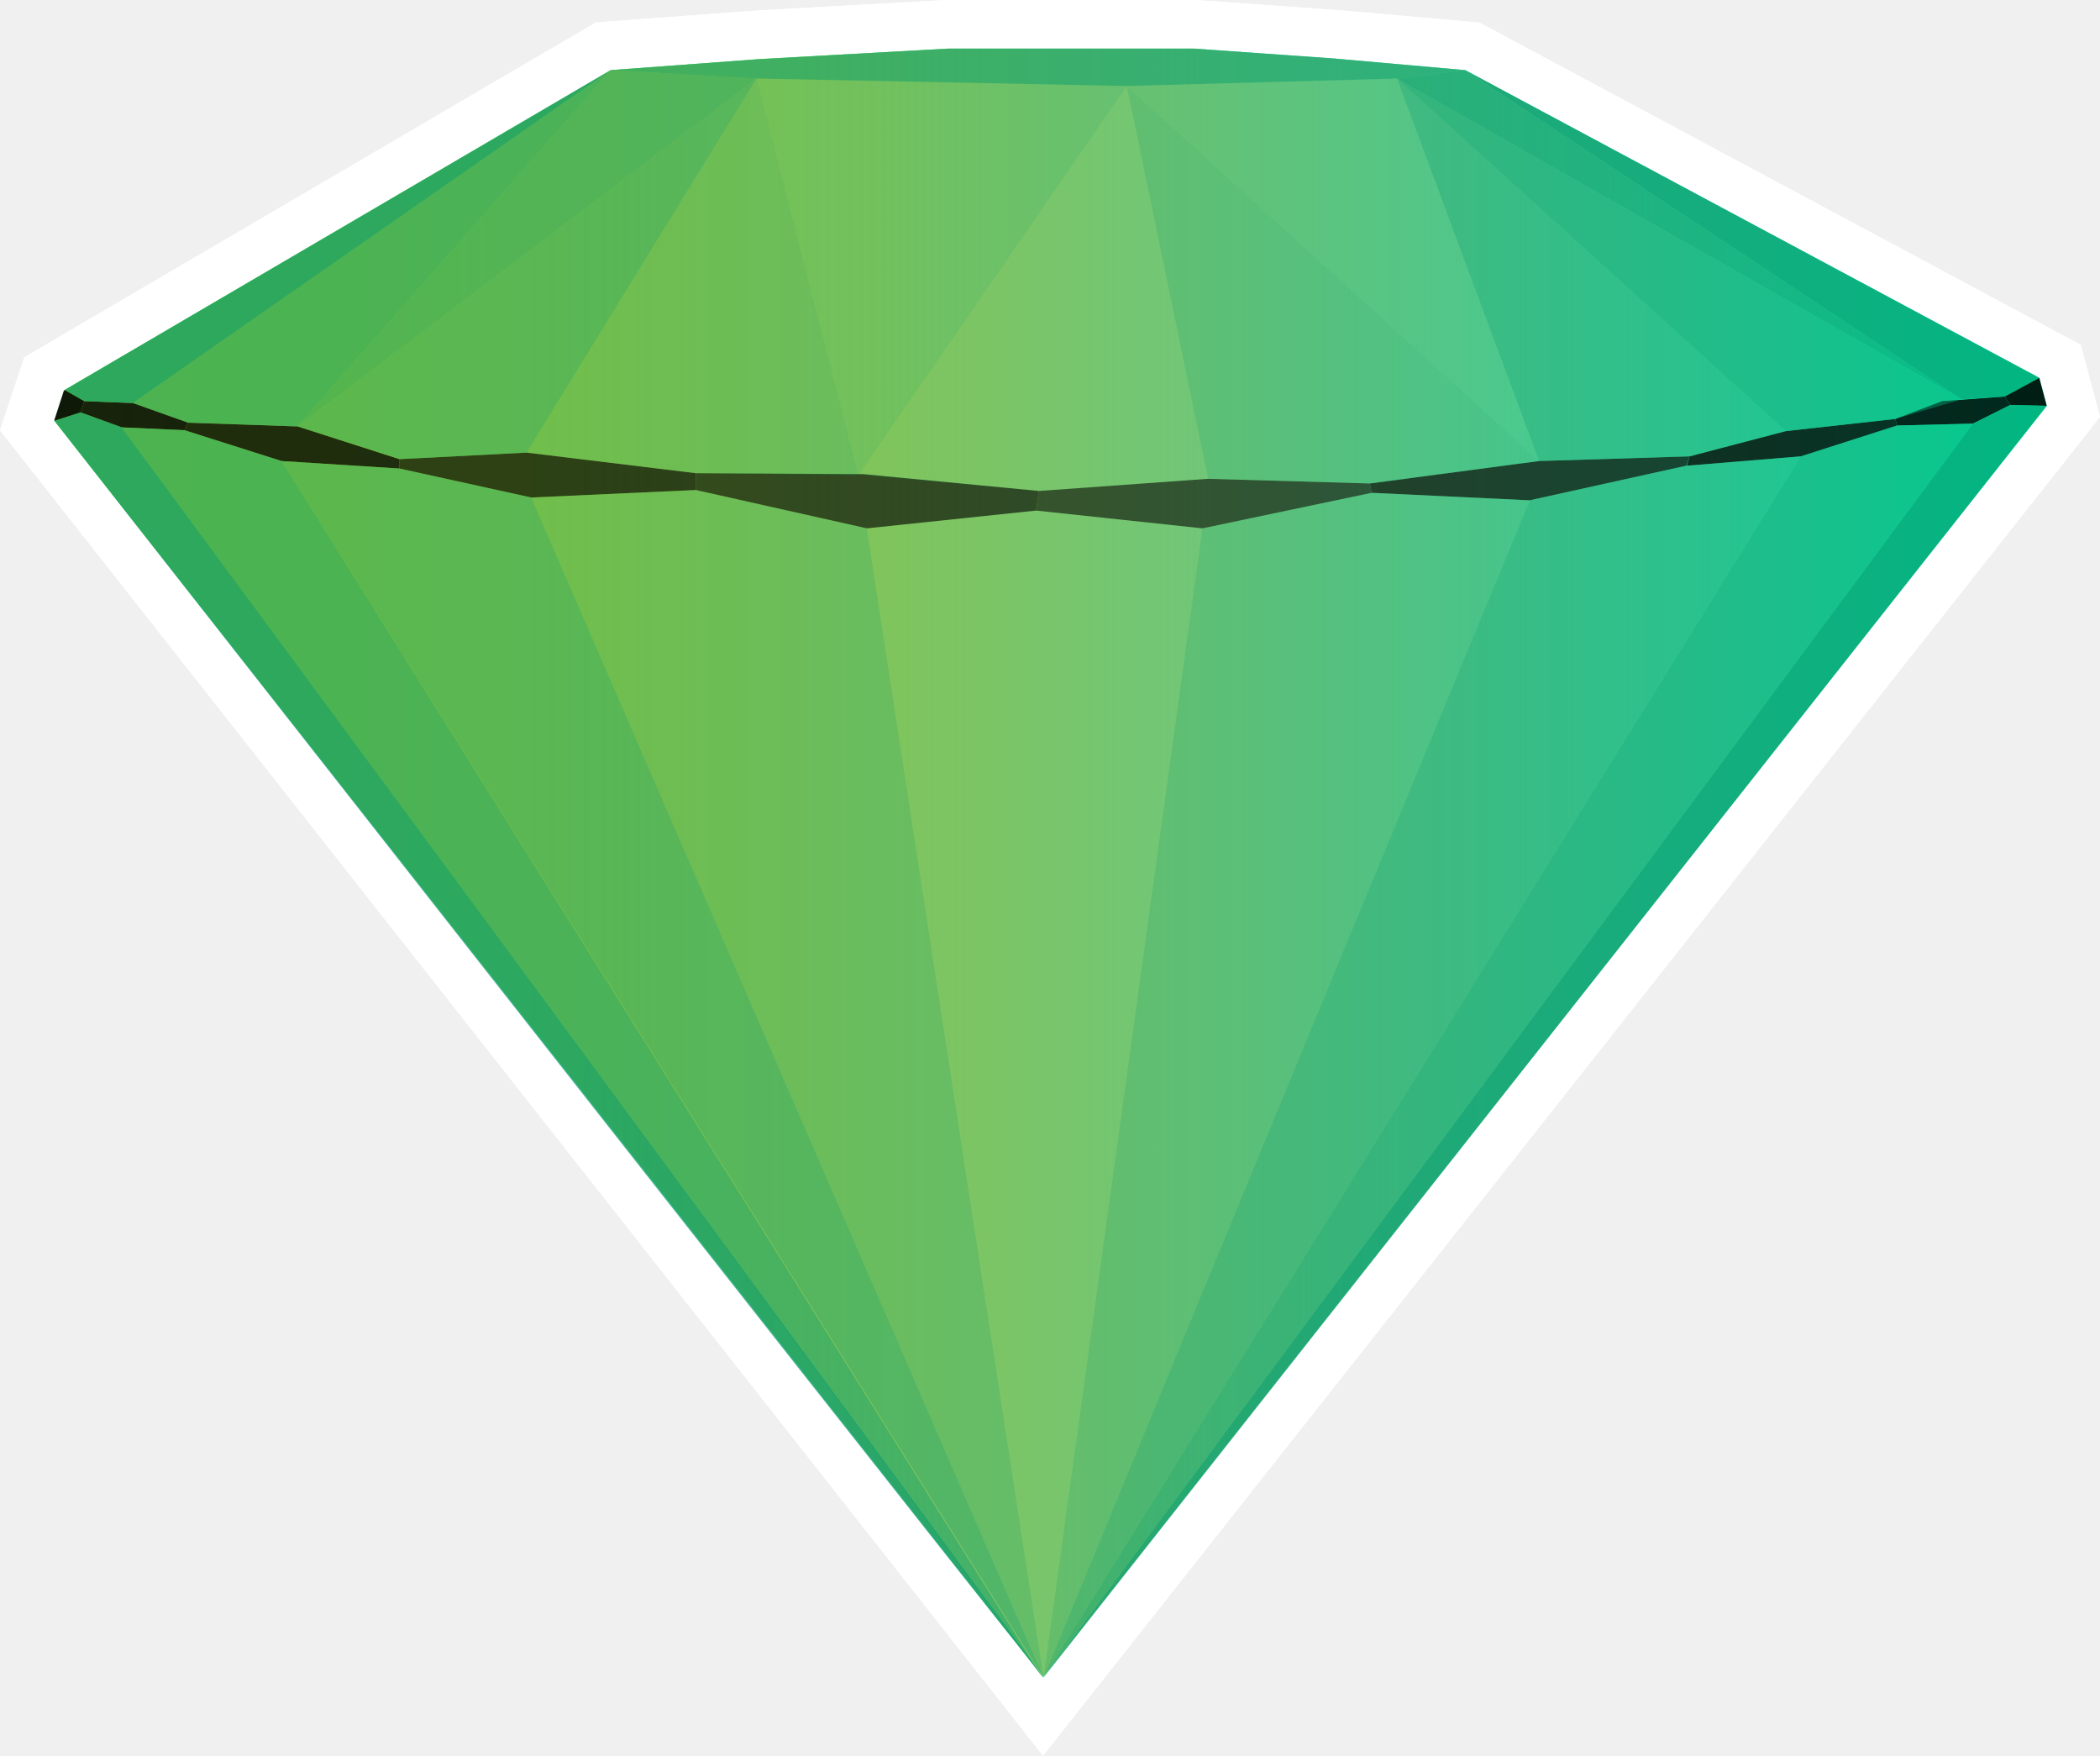
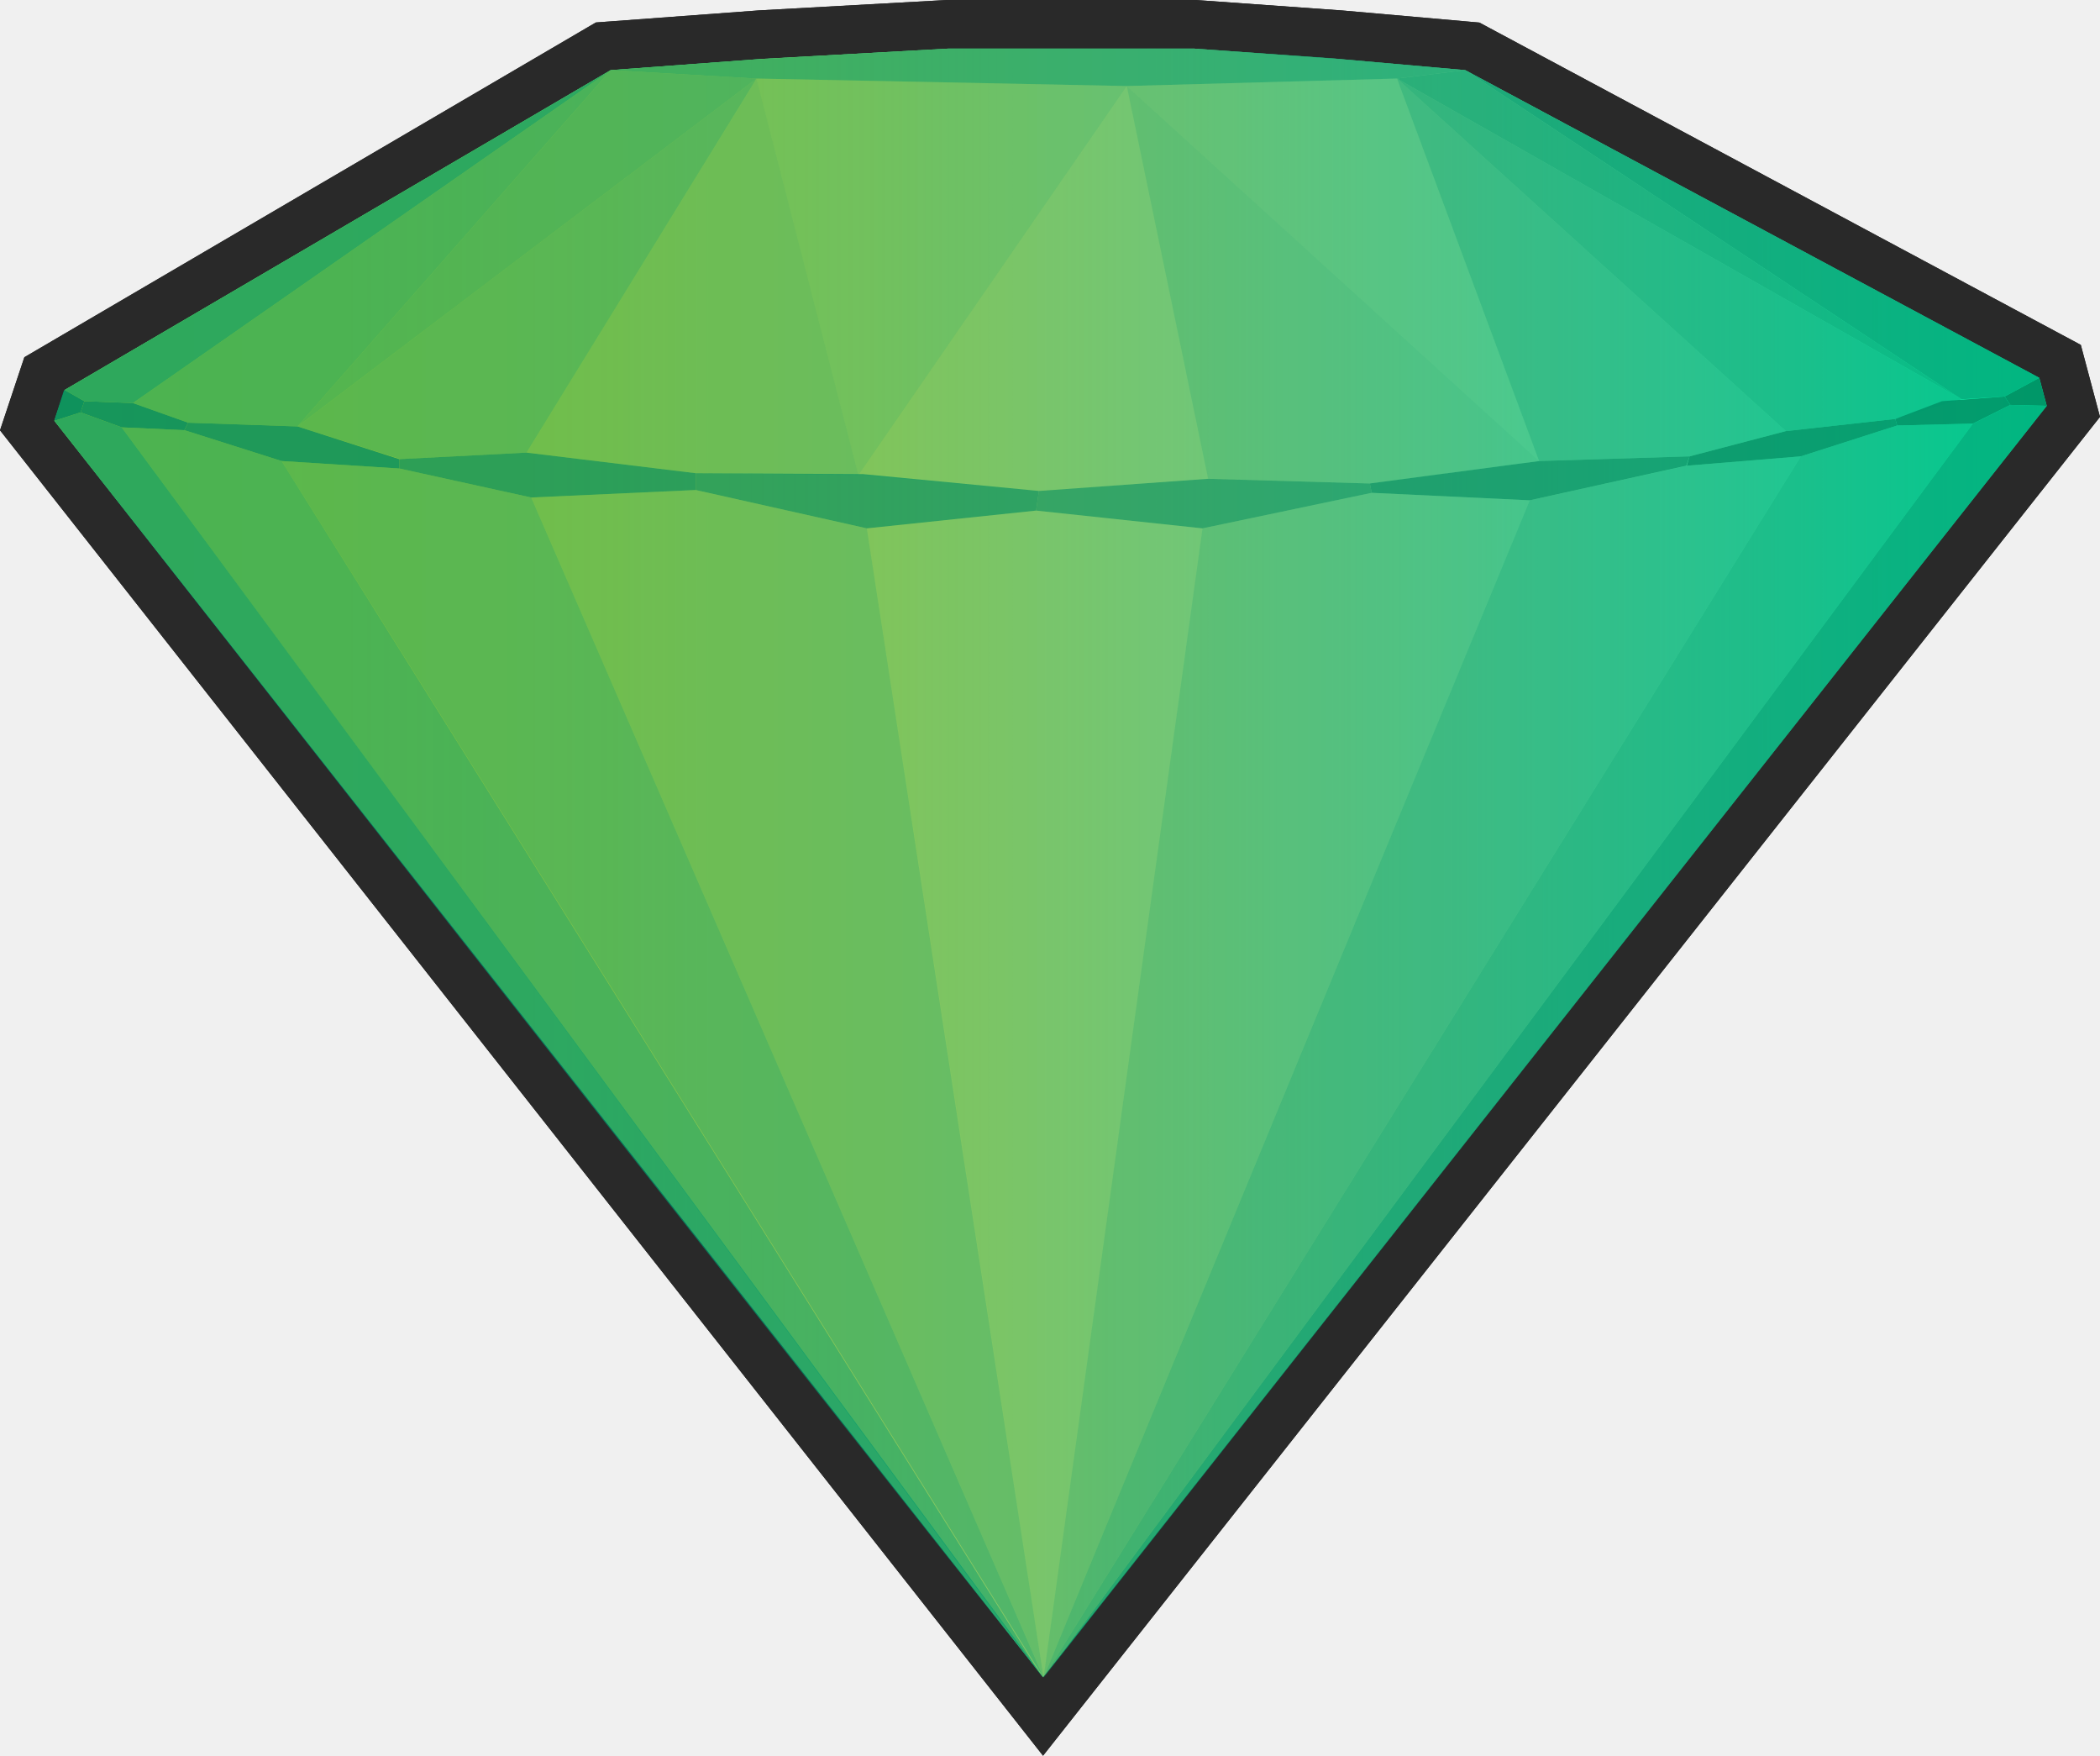
<svg xmlns="http://www.w3.org/2000/svg" id="Inverse_Green" data-name="Inverse Green" viewBox="0 0 2246.151 1877.491">
  <defs>
-     <style>.cls-1{fill:#00ffb0;}.cls-2{fill:#fff;}.cls-3{fill:url(#linear-gradient);}.cls-4,.cls-5,.cls-6,.cls-7,.cls-8,.cls-9{fill:#000503;}.cls-4{opacity:0.65;}.cls-18,.cls-5{opacity:0.6;}.cls-10,.cls-6{opacity:0.7;}.cls-7{opacity:0.8;}.cls-8{opacity:0.85;}.cls-9{opacity:0.9;}.cls-11,.cls-18,.cls-19{fill:#00996d;}.cls-12{opacity:0.5;}.cls-13{opacity:0.4;}.cls-14{opacity:0.25;}.cls-15{opacity:0.1;}.cls-16{opacity:0.45;}.cls-17{opacity:0.2;}.cls-19{opacity:0.56;}</style>
+     <style>.cls-1{fill:#00ffb0;}.cls-2{fill:#292929;}.cls-3{fill:url(#linear-gradient);}.cls-4,.cls-5,.cls-6,.cls-7,.cls-8,.cls-9{fill:#008c61;}.cls-4{opacity:0.65;}.cls-18,.cls-5{opacity:0.6;}.cls-10,.cls-6{opacity:0.7;}.cls-7{opacity:0.8;}.cls-8{opacity:0.85;}.cls-9{opacity:0.9;}.cls-11,.cls-18,.cls-19{fill:#00996d;}.cls-12{opacity:0.5;}.cls-13{opacity:0.4;}.cls-14{opacity:0.25;}.cls-15{opacity:0.1;}.cls-16{opacity:0.45;}.cls-17{opacity:0.2;}.cls-19{opacity:0.56;}</style>
    <linearGradient id="linear-gradient" x1="171" y1="1344.75" x2="2302" y2="1344.75" gradientUnits="userSpaceOnUse">
      <stop offset="0" stop-color="#9acd32" />
      <stop offset="0.137" stop-color="#9ccb34" stop-opacity="0.98" />
      <stop offset="0.277" stop-color="#a2c63c" stop-opacity="0.92" />
      <stop offset="0.418" stop-color="#acbe48" stop-opacity="0.821" />
      <stop offset="0.56" stop-color="#bab359" stop-opacity="0.681" />
      <stop offset="0.703" stop-color="#cca46f" stop-opacity="0.501" />
      <stop offset="0.846" stop-color="#e3928a" stop-opacity="0.281" />
      <stop offset="0.987" stop-color="#fc7da9" stop-opacity="0.025" />
      <stop offset="1" stop-color="#ff7bac" stop-opacity="0" />
    </linearGradient>
  </defs>
  <g id="Layer_34" data-name="Layer 34">
    <polygon class="cls-1" points="29.096 455.071 47.619 399.504 645.258 49.517 813.515 37.053 1013.475 26 1278.121 26 1433.262 37.082 1574.781 49.568 2203.41 386.407 2217.672 439.888 1115.661 1835.496 29.096 455.071" />
    <path class="cls-2" d="M1390,474l154,11,136,12q307,164.5,614,329,4,15,8,30-536.75,679.75-1073.5,1359.5Q699.75,1543.75,171,872q5.5-16.5,11-33L766,497l162-12,199-11h263m1.855-52H1125.564l-1.434.079-199,11-.486.027-.485.036-162,12-12.028.891-10.408,6.095-292,171-292,171-16.872,9.88-6.182,18.548-5.5,16.499-5.5,16.501-8.862,26.585,17.333,22.02,528.75,671.75,528.75,671.75,40.795,51.829,40.876-51.766,536.75-679.75,536.75-679.75,16.147-20.449L2352.244,842.6l-4-14.998-4-15.002-5.81-21.786L2318.56,780.165l-371.87-199.26-242.13-129.74-9.384-5.029-10.605-.936-136-12-.432-.038-.433-.031-154-11-1.85-.132Z" transform="translate(-112.8069 -422)" />
    <polygon class="cls-1" points="29.096 455.071 47.619 399.504 645.258 49.517 813.515 37.053 1013.475 26 1278.121 26 1433.262 37.082 1574.781 49.568 2203.41 386.407 2217.672 439.888 1115.661 1835.496 29.096 455.071" />
    <path class="cls-2" d="M1390,474l154,11,136,12q307,164.5,614,329,4,15,8,30-536.75,679.75-1073.5,1359.5Q699.75,1543.75,171,872q5.5-16.5,11-33L766,497l162-12,199-11h263m1.855-52H1125.564l-1.434.079-199,11-.486.027-.485.036-162,12-12.028.891-10.408,6.095-292,171-292,171-16.872,9.88-6.182,18.548-5.5,16.499-5.5,16.501-8.862,26.585,17.333,22.02,528.75,671.75,528.75,671.75,40.795,51.829,40.876-51.766,536.75-679.75,536.75-679.75,16.147-20.449L2352.244,842.6l-4-14.998-4-15.002-5.81-21.786L2318.56,780.165l-371.87-199.26-242.13-129.74-9.384-5.029-10.605-.936-136-12-.432-.038-.433-.031-154-11-1.85-.132Z" transform="translate(-112.8069 -422)" />
  </g>
  <g id="Layer_34_copy_2" data-name="Layer 34 copy 2">
    <path class="cls-3" d="M2294,826,1680,497l-136-12-154-11H1127L928,485,766,497,182,839l-11,33L1228.5,2215.5Q1765.25,1535.75,2302,856,2298,841,2294,826Z" transform="translate(-112.8069 -422)" />
  </g>
  <g id="slice_copy_5" data-name="slice copy 5">
    <path class="cls-4" d="M1036,929l-179-1v18l183,41,181-19,3-21Z" transform="translate(-112.8069 -422)" />
    <path class="cls-5" d="M1405,934l173,5q1,5,2,10l-181,38-178-19,3-21Z" transform="translate(-112.8069 -422)" />
    <path class="cls-6" d="M857,928v18l-176,8L540,923V913l136-7Z" transform="translate(-112.8069 -422)" />
    <path class="cls-6" d="M1759,915l161-5-3.483,10L1749,957l-169-8q-1-5-2-10Z" transform="translate(-112.8069 -422)" />
    <path class="cls-7" d="M2023,883l117-13q1,3.5,2,7l-103,33-122,10,3-10Z" transform="translate(-112.8069 -422)" />
    <path class="cls-8" d="M2190,851l67-5,6,9-40,20-81,2q-1-3.5-2-7Z" transform="translate(-112.8069 -422)" />
    <path class="cls-7" d="M431,878l109,35v10l-126-8L310,882l4-8Z" transform="translate(-112.8069 -422)" />
    <path class="cls-8" d="M255,853l59,21-4,8-67-3-44-16,4-12Z" transform="translate(-112.8069 -422)" />
    <path class="cls-9" d="M2257,846l6,9,39,1q-4-15-8-30Z" transform="translate(-112.8069 -422)" />
    <path class="cls-9" d="M182,839l-1,1-10,31v1l28-9,4-12Z" transform="translate(-112.8069 -422)" />
  </g>
  <g id="Yellow_copy_2" data-name="Yellow copy 2">
    <g class="cls-10">
      <path class="cls-11" d="M1680,497l614,329-37,20-46,3Z" transform="translate(-112.8069 -422)" />
    </g>
    <g class="cls-12">
      <path class="cls-11" d="M2023,883l117-13,71-21L1607,506Z" transform="translate(-112.8069 -422)" />
    </g>
    <g class="cls-13">
      <path class="cls-11" d="M2023,883l-103,27-161,5q-76-204.5-152-409Z" transform="translate(-112.8069 -422)" />
    </g>
    <g class="cls-14">
      <path class="cls-11" d="M1318,514l87,420,175,5,179-24Z" transform="translate(-112.8069 -422)" />
    </g>
    <g class="cls-15">
      <path class="cls-11" d="M1318,514q-143.5,208-287,416l193,17,181-13Z" transform="translate(-112.8069 -422)" />
    </g>
    <g class="cls-14">
      <path class="cls-11" d="M922,506,676,906l181,22,174,2Z" transform="translate(-112.8069 -422)" />
    </g>
    <g class="cls-13">
      <path class="cls-11" d="M922,506,676,906l-135,7L431,878Z" transform="translate(-112.8069 -422)" />
    </g>
    <g class="cls-12">
      <path class="cls-11" d="M431,878l-117-4-59-21L766,497Z" transform="translate(-112.8069 -422)" />
    </g>
    <g class="cls-10">
      <path class="cls-11" d="M255,853l-52-2-21-12L766,497Z" transform="translate(-112.8069 -422)" />
    </g>
    <g class="cls-10">
      <path class="cls-11" d="M171,872l28-9,44,16s657.333,891.333,986,1337C1005.634,1937.024,171,872,171,872Z" transform="translate(-112.8069 -422)" />
    </g>
    <g class="cls-12">
      <path class="cls-11" d="M243,879l67,3,104,33,814,1301Z" transform="translate(-112.8069 -422)" />
    </g>
    <g class="cls-13">
      <path class="cls-11" d="M414,915l126,8,141,31q274,631,548,1262Q821.5,1565.5,414,915Z" transform="translate(-112.8069 -422)" />
    </g>
    <g class="cls-14">
      <path class="cls-11" d="M681,954l176-8,183,41,189,1229Q955,1585,681,954Z" transform="translate(-112.8069 -422)" />
    </g>
    <g class="cls-15">
      <path class="cls-11" d="M1040,987l181-19,178,19s-111.333,804-170,1229C1164.333,1791.333,1040,987,1040,987Z" transform="translate(-112.8069 -422)" />
    </g>
    <g class="cls-14">
      <path class="cls-11" d="M1399,987l181-38,169,8s-344,834-520,1259C1287.667,1791,1399,987,1399,987Z" transform="translate(-112.8069 -422)" />
    </g>
    <g class="cls-13">
      <path class="cls-11" d="M1749,957l168-37,122-10L1229,2216Q1489,1586.5,1749,957Z" transform="translate(-112.8069 -422)" />
    </g>
    <g class="cls-12">
      <path class="cls-11" d="M2039,910l103-33,81-2L1229,2216Z" transform="translate(-112.8069 -422)" />
    </g>
    <g class="cls-10">
      <path class="cls-11" d="M2302,856l-39-1-40,20L1229,2216Q1765.5,1536,2302,856Z" transform="translate(-112.8069 -422)" />
    </g>
    <g class="cls-16">
      <path class="cls-11" d="M431,878,766,497l156,9Z" transform="translate(-112.8069 -422)" />
    </g>
    <g class="cls-17">
      <path class="cls-11" d="M922,506l109,424q143.5-208,287-416Z" transform="translate(-112.8069 -422)" />
    </g>
    <g class="cls-17">
      <path class="cls-11" d="M1759,915,1318,514l289-8Q1683,710.5,1759,915Z" transform="translate(-112.8069 -422)" />
    </g>
    <path class="cls-18" d="M1607,506l604,343L1680,497Z" transform="translate(-112.8069 -422)" />
    <polygon class="cls-19" points="1277.193 52 1421.193 62 1567.193 75 1494.193 84 1205.193 92 809.193 84 653.193 75 809.193 63.444 1014.193 52 1277.193 52" />
  </g>
</svg>
